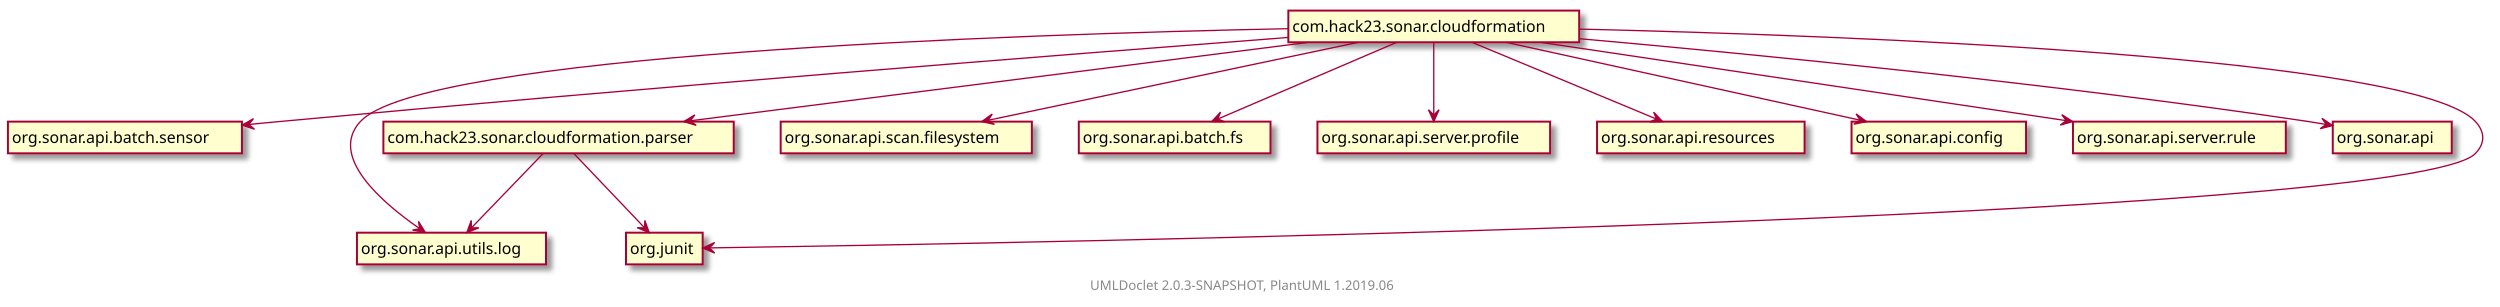
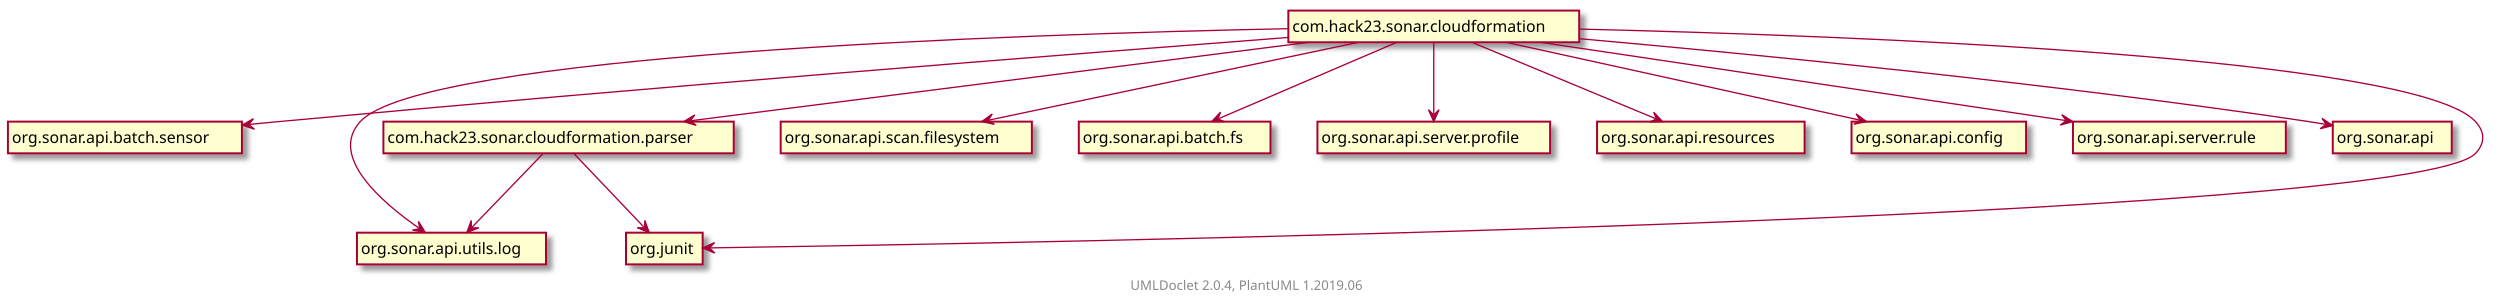
<svg xmlns="http://www.w3.org/2000/svg" xmlns:xlink="http://www.w3.org/1999/xlink" contentScriptType="application/ecmascript" contentStyleType="text/css" height="232px" preserveAspectRatio="none" style="width:1891px;height:232px;" version="1.1" viewBox="0 0 1891 232" width="1891px" zoomAndPan="magnify">
  <defs>
-     <filter height="300%" id="fgsmuaf14arrc" width="300%" x="-1" y="-1">
+     <filter height="300%" id="f14x6w76bv280s" width="300%" x="-1" y="-1">
      <feGaussianBlur result="blurOut" stdDeviation="2.0" />
      <feColorMatrix in="blurOut" result="blurOut2" type="matrix" values="0 0 0 0 0 0 0 0 0 0 0 0 0 0 0 0 0 0 .4 0" />
      <feOffset dx="4.0" dy="4.0" in="blurOut2" result="blurOut3" />
      <feBlend in="SourceGraphic" in2="blurOut3" mode="normal" />
    </filter>
  </defs>
  <g>
    <a href="com/hack23/sonar/cloudformation/package-summary.html" target="_top" xlink:actuate="onRequest" xlink:show="new" xlink:title="com/hack23/sonar/cloudformation/package-summary.html" xlink:type="simple">
-       <rect fill="#FEFECE" filter="url(#fgsmuaf14arrc)" height="23.969" id="com.hack23.sonar.cloudformation" style="stroke: #A80036; stroke-width: 1.5;" width="220" x="974.5" y="8" />
+       <rect fill="#FEFECE" filter="url(#f14x6w76bv280s)" height="23.969" id="com.hack23.sonar.cloudformation" style="stroke: #A80036; stroke-width: 1.5;" width="220" x="974.5" y="8" />
      <text fill="#000000" font-family="sans-serif" font-size="12" lengthAdjust="spacingAndGlyphs" textLength="214" x="977.5" y="24.139">com.hack23.sonar.cloudformation</text>
    </a>
-     <rect fill="#FEFECE" filter="url(#fgsmuaf14arrc)" height="23.969" id="org.sonar.api.batch.sensor" style="stroke: #A80036; stroke-width: 1.5;" width="177" x="6" y="92" />
+     <rect fill="#FEFECE" filter="url(#f14x6w76bv280s)" height="23.969" id="org.sonar.api.batch.sensor" style="stroke: #A80036; stroke-width: 1.5;" width="177" x="6" y="92" />
    <text fill="#000000" font-family="sans-serif" font-size="12" lengthAdjust="spacingAndGlyphs" textLength="171" x="9" y="108.139">org.sonar.api.batch.sensor</text>
-     <rect fill="#FEFECE" filter="url(#fgsmuaf14arrc)" height="23.969" id="org.sonar.api.utils.log" style="stroke: #A80036; stroke-width: 1.5;" width="143" x="270" y="176" />
+     <rect fill="#FEFECE" filter="url(#f14x6w76bv280s)" height="23.969" id="org.sonar.api.utils.log" style="stroke: #A80036; stroke-width: 1.5;" width="143" x="270" y="176" />
    <text fill="#000000" font-family="sans-serif" font-size="12" lengthAdjust="spacingAndGlyphs" textLength="137" x="273" y="192.139">org.sonar.api.utils.log</text>
    <a href="com/hack23/sonar/cloudformation/parser/package-summary.html" target="_top" xlink:actuate="onRequest" xlink:show="new" xlink:title="com/hack23/sonar/cloudformation/parser/package-summary.html" xlink:type="simple">
-       <rect fill="#FEFECE" filter="url(#fgsmuaf14arrc)" height="23.969" id="com.hack23.sonar.cloudformation.parser" style="stroke: #A80036; stroke-width: 1.5;" width="265" x="290" y="92" />
+       <rect fill="#FEFECE" filter="url(#f14x6w76bv280s)" height="23.969" id="com.hack23.sonar.cloudformation.parser" style="stroke: #A80036; stroke-width: 1.5;" width="265" x="290" y="92" />
      <text fill="#000000" font-family="sans-serif" font-size="12" lengthAdjust="spacingAndGlyphs" textLength="259" x="293" y="108.139">com.hack23.sonar.cloudformation.parser</text>
    </a>
-     <rect fill="#FEFECE" filter="url(#fgsmuaf14arrc)" height="23.969" id="org.sonar.api.scan.filesystem" style="stroke: #A80036; stroke-width: 1.5;" width="190" x="590.5" y="92" />
+     <rect fill="#FEFECE" filter="url(#f14x6w76bv280s)" height="23.969" id="org.sonar.api.scan.filesystem" style="stroke: #A80036; stroke-width: 1.5;" width="190" x="590.5" y="92" />
    <text fill="#000000" font-family="sans-serif" font-size="12" lengthAdjust="spacingAndGlyphs" textLength="184" x="593.5" y="108.139">org.sonar.api.scan.filesystem</text>
-     <rect fill="#FEFECE" filter="url(#fgsmuaf14arrc)" height="23.969" id="org.sonar.api.batch.fs" style="stroke: #A80036; stroke-width: 1.5;" width="145" x="816" y="92" />
+     <rect fill="#FEFECE" filter="url(#f14x6w76bv280s)" height="23.969" id="org.sonar.api.batch.fs" style="stroke: #A80036; stroke-width: 1.5;" width="145" x="816" y="92" />
    <text fill="#000000" font-family="sans-serif" font-size="12" lengthAdjust="spacingAndGlyphs" textLength="139" x="819" y="108.139">org.sonar.api.batch.fs</text>
-     <rect fill="#FEFECE" filter="url(#fgsmuaf14arrc)" height="23.969" id="org.sonar.api.server.profile" style="stroke: #A80036; stroke-width: 1.5;" width="176" x="996.5" y="92" />
+     <rect fill="#FEFECE" filter="url(#f14x6w76bv280s)" height="23.969" id="org.sonar.api.server.profile" style="stroke: #A80036; stroke-width: 1.5;" width="176" x="996.5" y="92" />
    <text fill="#000000" font-family="sans-serif" font-size="12" lengthAdjust="spacingAndGlyphs" textLength="170" x="999.5" y="108.139">org.sonar.api.server.profile</text>
-     <rect fill="#FEFECE" filter="url(#fgsmuaf14arrc)" height="23.969" id="org.sonar.api.resources" style="stroke: #A80036; stroke-width: 1.5;" width="157" x="1208" y="92" />
+     <rect fill="#FEFECE" filter="url(#f14x6w76bv280s)" height="23.969" id="org.sonar.api.resources" style="stroke: #A80036; stroke-width: 1.5;" width="157" x="1208" y="92" />
    <text fill="#000000" font-family="sans-serif" font-size="12" lengthAdjust="spacingAndGlyphs" textLength="151" x="1211" y="108.139">org.sonar.api.resources</text>
-     <rect fill="#FEFECE" filter="url(#fgsmuaf14arrc)" height="23.969" id="org.sonar.api.config" style="stroke: #A80036; stroke-width: 1.5;" width="132" x="1400.5" y="92" />
+     <rect fill="#FEFECE" filter="url(#f14x6w76bv280s)" height="23.969" id="org.sonar.api.config" style="stroke: #A80036; stroke-width: 1.5;" width="132" x="1400.5" y="92" />
    <text fill="#000000" font-family="sans-serif" font-size="12" lengthAdjust="spacingAndGlyphs" textLength="126" x="1403.5" y="108.139">org.sonar.api.config</text>
-     <rect fill="#FEFECE" filter="url(#fgsmuaf14arrc)" height="23.969" id="org.sonar.api.server.rule" style="stroke: #A80036; stroke-width: 1.5;" width="161" x="1568" y="92" />
+     <rect fill="#FEFECE" filter="url(#f14x6w76bv280s)" height="23.969" id="org.sonar.api.server.rule" style="stroke: #A80036; stroke-width: 1.5;" width="161" x="1568" y="92" />
    <text fill="#000000" font-family="sans-serif" font-size="12" lengthAdjust="spacingAndGlyphs" textLength="155" x="1571" y="108.139">org.sonar.api.server.rule</text>
-     <rect fill="#FEFECE" filter="url(#fgsmuaf14arrc)" height="23.969" id="org.sonar.api" style="stroke: #A80036; stroke-width: 1.5;" width="90" x="1764.5" y="92" />
+     <rect fill="#FEFECE" filter="url(#f14x6w76bv280s)" height="23.969" id="org.sonar.api" style="stroke: #A80036; stroke-width: 1.5;" width="90" x="1764.5" y="92" />
    <text fill="#000000" font-family="sans-serif" font-size="12" lengthAdjust="spacingAndGlyphs" textLength="84" x="1767.5" y="108.139">org.sonar.api</text>
-     <rect fill="#FEFECE" filter="url(#fgsmuaf14arrc)" height="23.969" id="org.junit" style="stroke: #A80036; stroke-width: 1.5;" width="58" x="473.5" y="176" />
+     <rect fill="#FEFECE" filter="url(#f14x6w76bv280s)" height="23.969" id="org.junit" style="stroke: #A80036; stroke-width: 1.5;" width="58" x="473.5" y="176" />
    <text fill="#000000" font-family="sans-serif" font-size="12" lengthAdjust="spacingAndGlyphs" textLength="52" x="476.5" y="192.139">org.junit</text>
    <path d="M974.404,28.328 C808.629,41.036 485.081,66.49 210.5,92 C203.293,92.67 195.837,93.386 188.341,94.124 " fill="none" id="com.hack23.sonar.cloudformation-org.sonar.api.batch.sensor" style="stroke: #A80036; stroke-width: 1.0;" />
    <polygon fill="#A80036" points="183.148,94.637,192.498,97.732,188.124,94.145,191.711,89.771,183.148,94.637" style="stroke: #A80036; stroke-width: 1.0;" />
    <path d="M974.473,21.68 C763.546,26.048 318.962,41.236 272.5,92 C248.428,118.301 288.793,153.109 317.231,172.771 " fill="none" id="com.hack23.sonar.cloudformation-org.sonar.api.utils.log" style="stroke: #A80036; stroke-width: 1.0;" />
    <polygon fill="#A80036" points="321.682,175.793,316.483,167.428,317.545,172.984,311.989,174.046,321.682,175.793" style="stroke: #A80036; stroke-width: 1.0;" />
    <path d="M989.652,32.035 C865.526,47.785 648.952,75.266 522.383,91.326 " fill="none" id="com.hack23.sonar.cloudformation-com.hack23.sonar.cloudformation.parser" style="stroke: #A80036; stroke-width: 1.0;" />
    <polygon fill="#A80036" points="517.173,91.987,526.605,94.822,522.133,91.358,525.597,86.886,517.173,91.987" style="stroke: #A80036; stroke-width: 1.0;" />
    <path d="M1027.333,32.035 C953.113,47.66 824.051,74.831 747.524,90.942 " fill="none" id="com.hack23.sonar.cloudformation-org.sonar.api.scan.filesystem" style="stroke: #A80036; stroke-width: 1.0;" />
    <polygon fill="#A80036" points="742.561,91.987,752.192,94.047,747.454,90.957,750.544,86.219,742.561,91.987" style="stroke: #A80036; stroke-width: 1.0;" />
    <path d="M1056.418,32.035 C1020.759,47.317 959.331,73.644 921.481,89.865 " fill="none" id="com.hack23.sonar.cloudformation-org.sonar.api.batch.fs" style="stroke: #A80036; stroke-width: 1.0;" />
    <polygon fill="#A80036" points="916.53,91.987,926.378,92.118,921.126,90.018,923.227,84.765,916.53,91.987" style="stroke: #A80036; stroke-width: 1.0;" />
    <path d="M1084.5,32.035 C1084.5,46.382 1084.5,70.462 1084.5,86.777 " fill="none" id="com.hack23.sonar.cloudformation-org.sonar.api.server.profile" style="stroke: #A80036; stroke-width: 1.0;" />
    <polygon fill="#A80036" points="1084.5,91.987,1088.5,82.987,1084.5,86.987,1080.5,82.987,1084.5,91.987" style="stroke: #A80036; stroke-width: 1.0;" />
    <path d="M1113.442,32.035 C1150.342,47.38 1214.018,73.859 1252.986,90.063 " fill="none" id="com.hack23.sonar.cloudformation-org.sonar.api.resources" style="stroke: #A80036; stroke-width: 1.0;" />
    <polygon fill="#A80036" points="1257.612,91.987,1250.838,84.838,1252.995,90.067,1247.766,92.225,1257.612,91.987" style="stroke: #A80036; stroke-width: 1.0;" />
    <path d="M1139.231,32.035 C1210.148,47.629 1333.359,74.723 1406.679,90.846 " fill="none" id="com.hack23.sonar.cloudformation-org.sonar.api.config" style="stroke: #A80036; stroke-width: 1.0;" />
    <polygon fill="#A80036" points="1411.87,91.987,1403.939,86.147,1406.987,90.913,1402.221,93.961,1411.87,91.987" style="stroke: #A80036; stroke-width: 1.0;" />
    <path d="M1165.307,32.035 C1270.849,47.754 1454.841,75.157 1562.762,91.23 " fill="none" id="com.hack23.sonar.cloudformation-org.sonar.api.server.rule" style="stroke: #A80036; stroke-width: 1.0;" />
    <polygon fill="#A80036" points="1567.842,91.987,1559.53,86.705,1562.897,91.251,1558.351,94.618,1567.842,91.987" style="stroke: #A80036; stroke-width: 1.0;" />
    <path d="M1194.66,29.268 C1326.322,40.971 1553.123,63.114 1746.5,92 C1750.695,92.627 1755.036,93.332 1759.388,94.08 " fill="none" id="com.hack23.sonar.cloudformation-org.sonar.api" style="stroke: #A80036; stroke-width: 1.0;" />
    <polygon fill="#A80036" points="1764.493,94.975,1756.318,89.481,1759.568,94.112,1754.937,97.361,1764.493,94.975" style="stroke: #A80036; stroke-width: 1.0;" />
    <path d="M1194.86,22.012 C1400.973,26.919 1827.727,42.949 1872.5,92 C1879.691,99.878 1879.842,108.262 1872.5,116 C1825.074,165.984 743.68,184.438 536.605,187.519 " fill="none" id="com.hack23.sonar.cloudformation-org.junit" style="stroke: #A80036; stroke-width: 1.0;" />
    <polygon fill="#A80036" points="531.59,187.593,540.649,191.46,536.59,187.519,540.53,183.46,531.59,187.593" style="stroke: #A80036; stroke-width: 1.0;" />
    <path d="M410.895,116.035 C396.7,130.756 372.623,155.725 356.892,172.038 " fill="none" id="com.hack23.sonar.cloudformation.parser-org.sonar.api.utils.log" style="stroke: #A80036; stroke-width: 1.0;" />
    <polygon fill="#A80036" points="353.084,175.987,362.211,172.285,356.555,172.388,356.452,166.732,353.084,175.987" style="stroke: #A80036; stroke-width: 1.0;" />
    <path d="M433.962,116.035 C447.982,130.756 471.761,155.725 487.298,172.038 " fill="none" id="com.hack23.sonar.cloudformation.parser-org.junit" style="stroke: #A80036; stroke-width: 1.0;" />
    <polygon fill="#A80036" points="491.059,175.987,487.749,166.711,487.611,172.367,481.956,172.229,491.059,175.987" style="stroke: #A80036; stroke-width: 1.0;" />
-     <text fill="#888888" font-family="sans-serif" font-size="10" lengthAdjust="spacingAndGlyphs" textLength="247" x="824.5" y="219.282">UMLDoclet 2.0.3-SNAPSHOT, PlantUML 1.2019.06</text>
+     <text fill="#888888" font-family="sans-serif" font-size="10" lengthAdjust="spacingAndGlyphs" textLength="186" x="855" y="219.282">UMLDoclet 2.0.4, PlantUML 1.2019.06</text>
  </g>
</svg>
